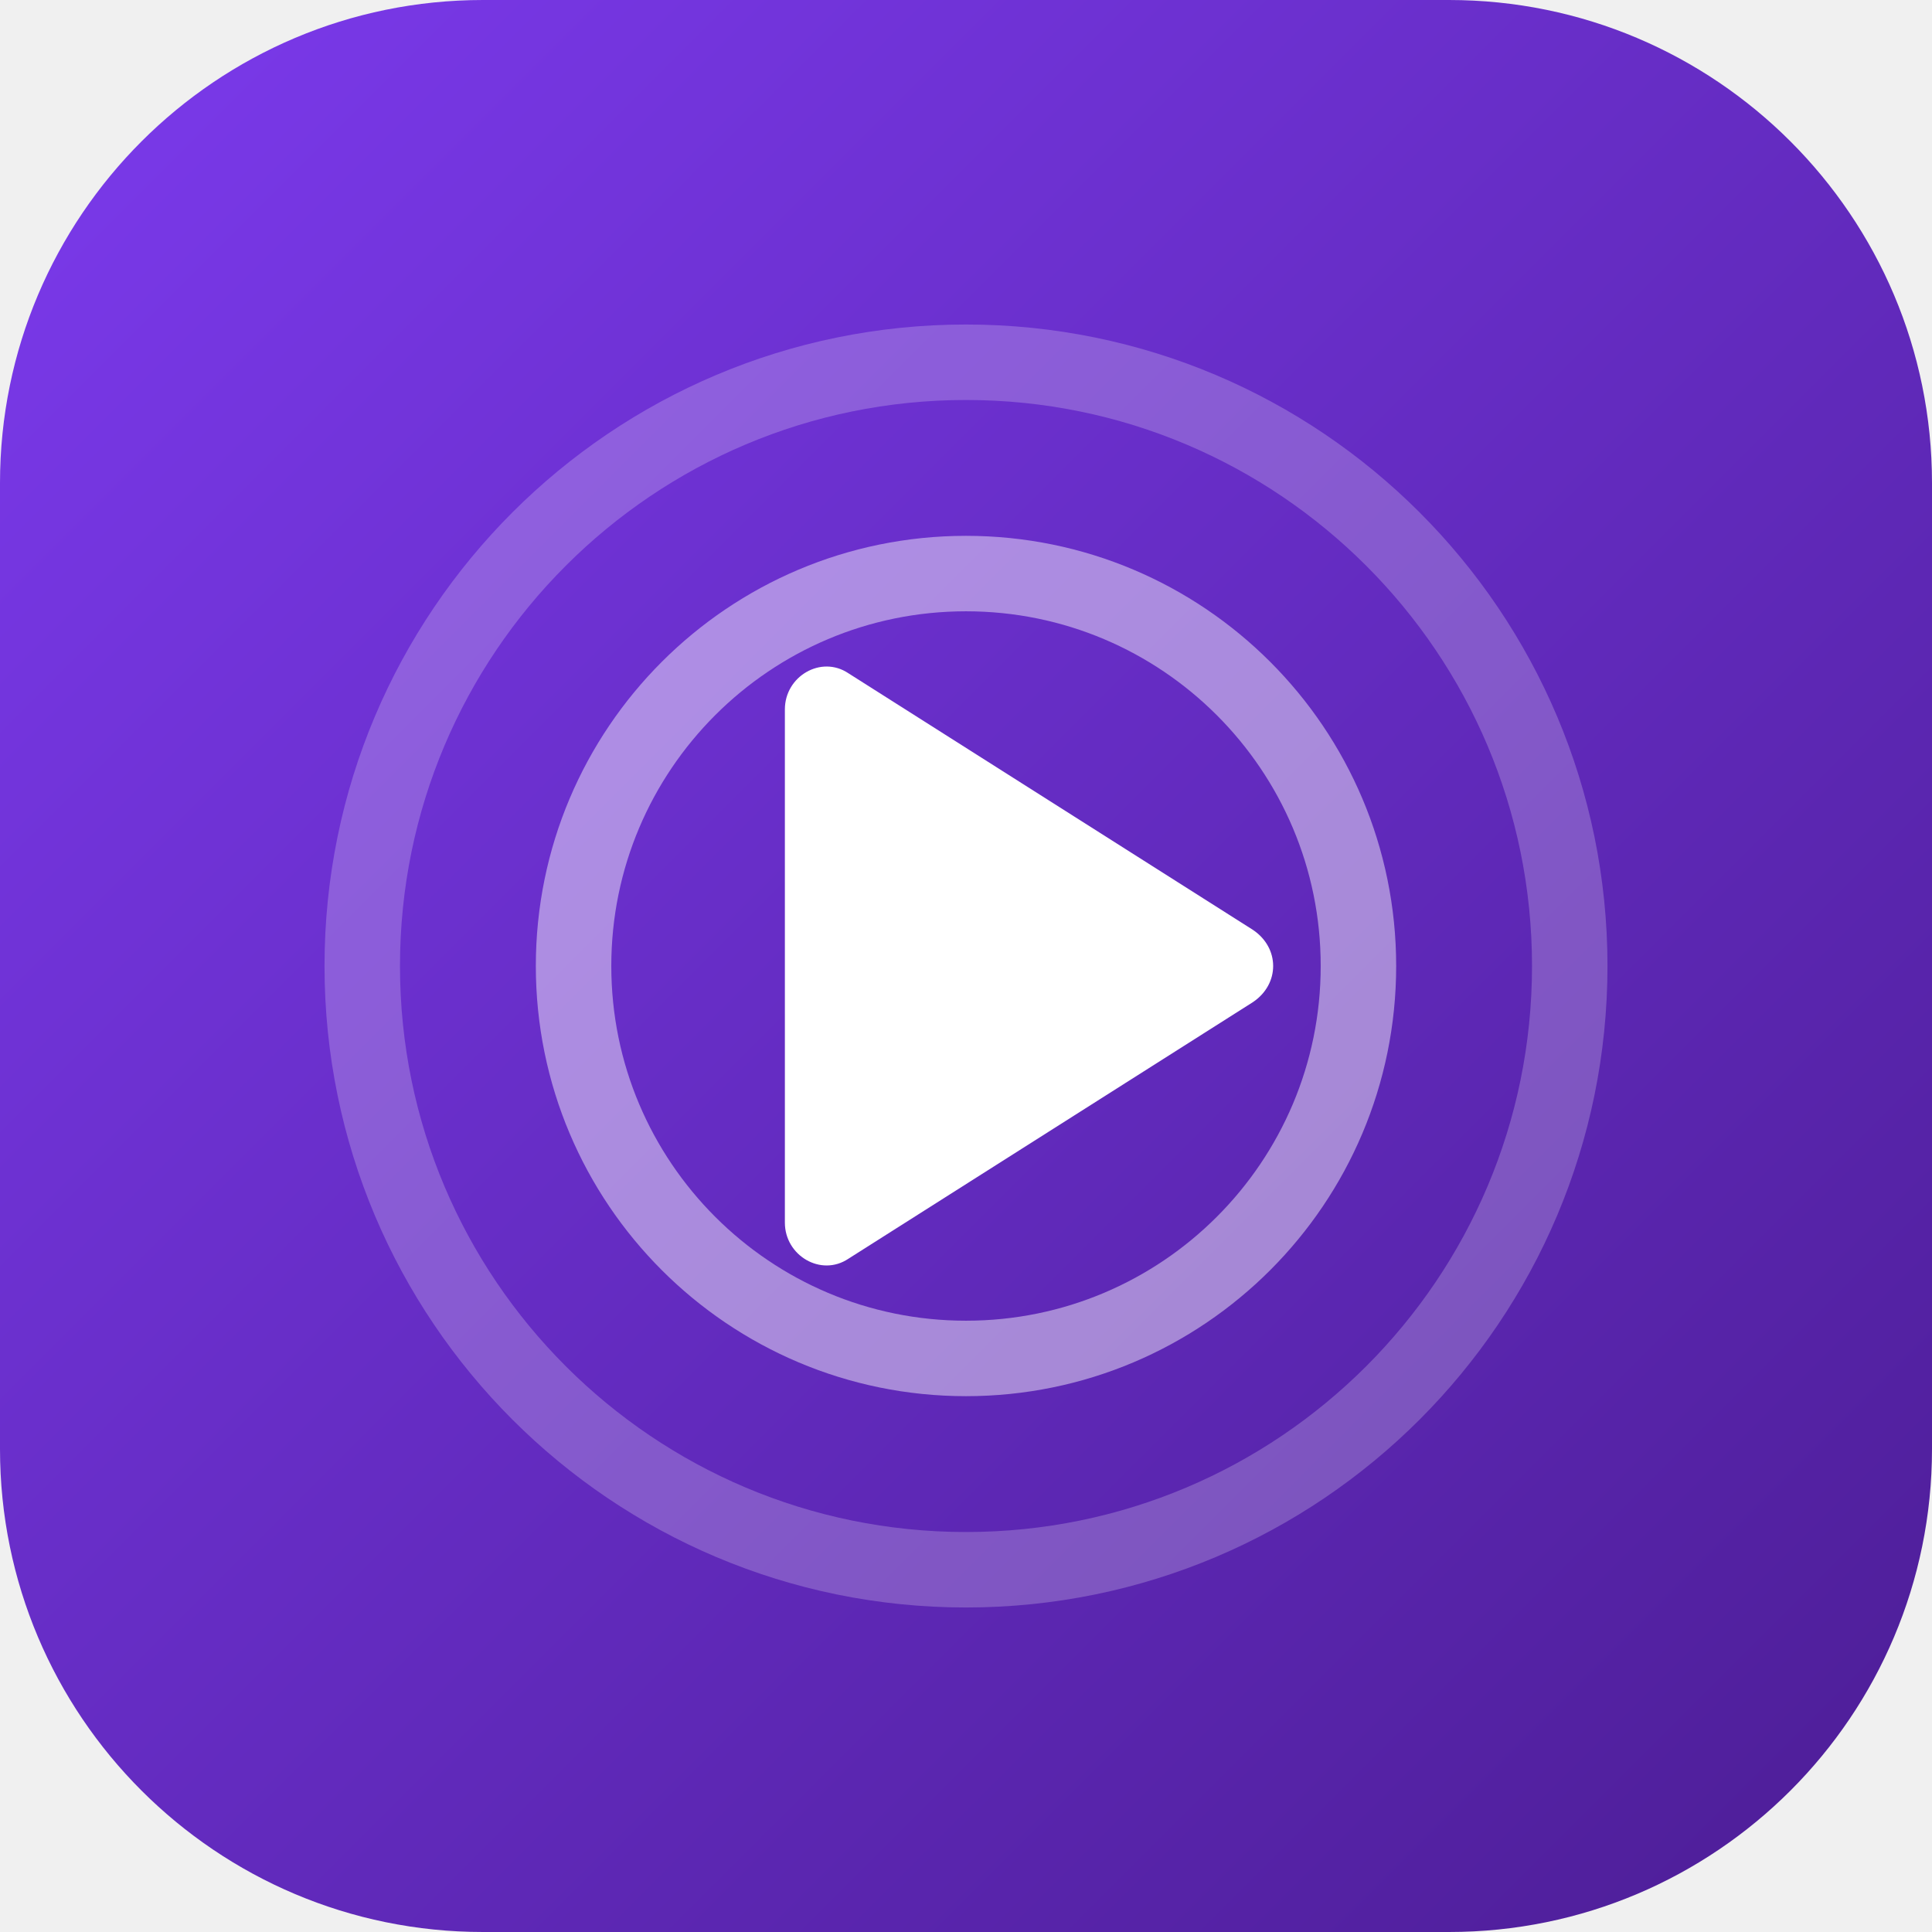
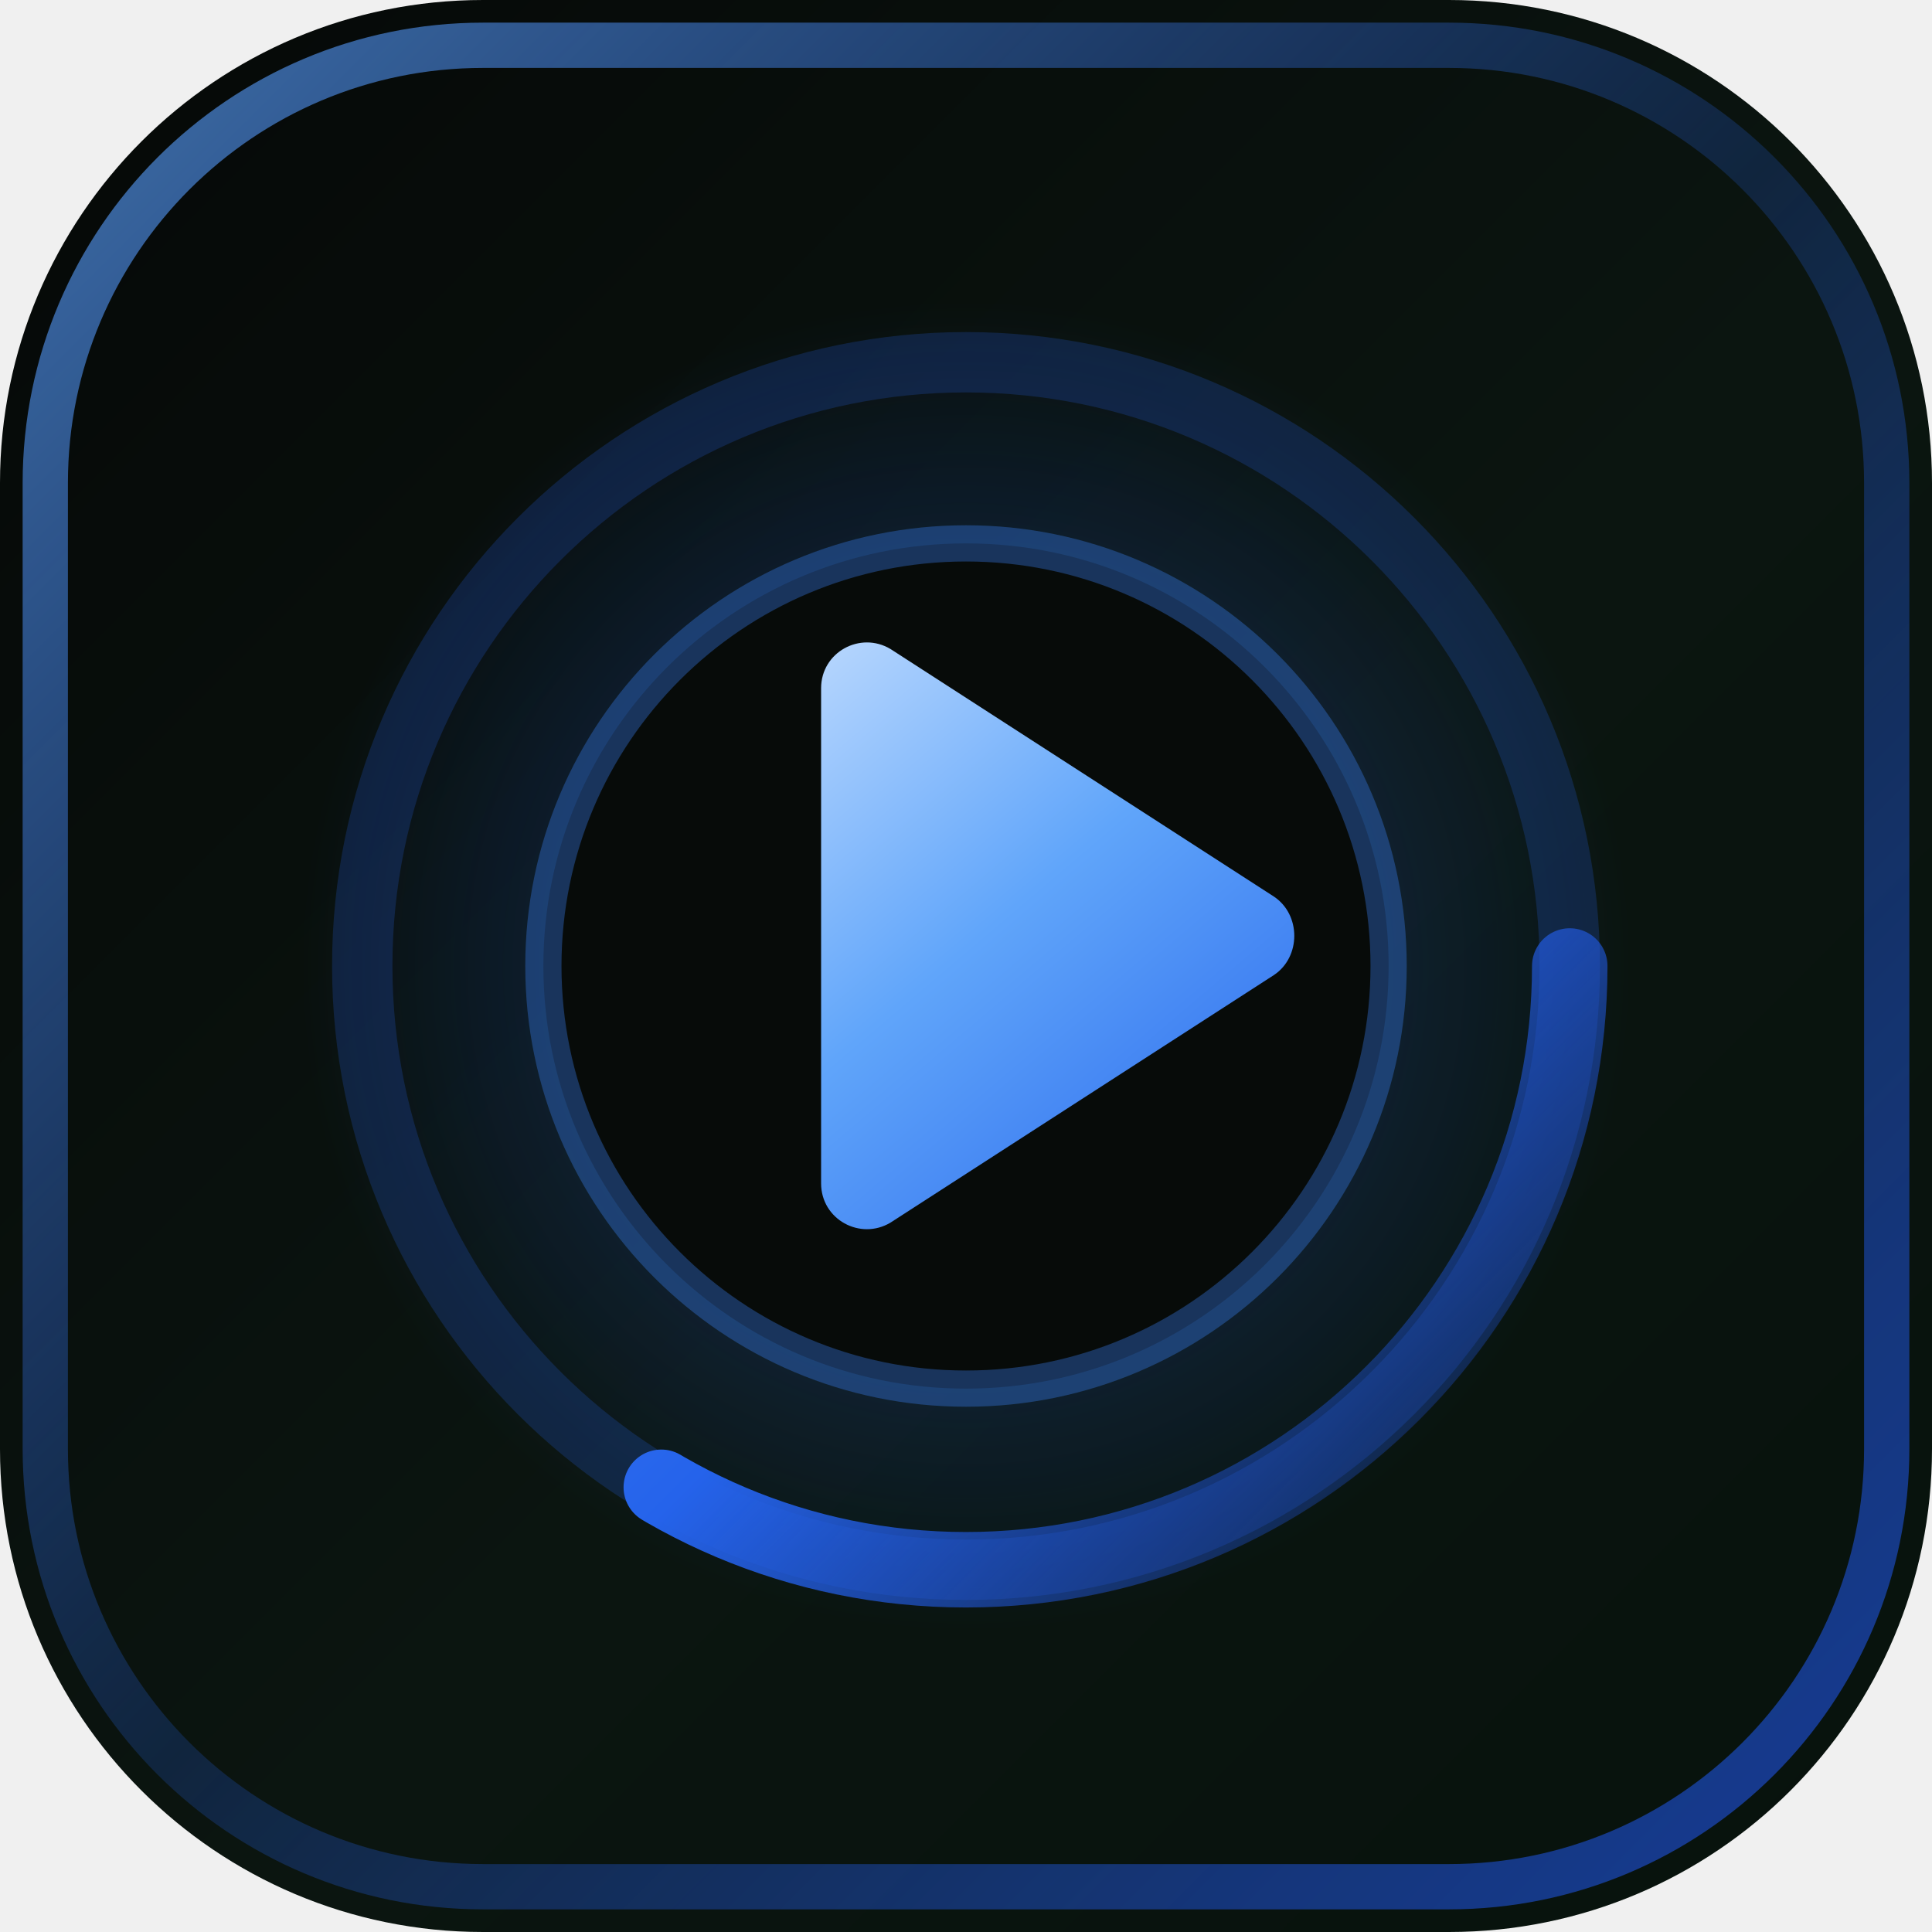
<svg xmlns="http://www.w3.org/2000/svg" viewBox="0 0 64 64" fill="none">
-   <rect width="64" height="64" rx="16" fill="url(#grad)" />
-   <circle cx="32" cy="32" r="20" stroke="white" stroke-opacity="0.22" stroke-width="2.5" />
-   <circle cx="32" cy="32" r="13" stroke="white" stroke-opacity="0.45" stroke-width="2.5" />
-   <path d="M26 23.5C26 22.4 27.2 21.7 28.1 22.3L41.5 30.8C42.4 31.4 42.4 32.6 41.5 33.2L28.1 41.7C27.2 42.3 26 41.6 26 40.5V23.5Z" fill="white" />
+   <style>
+     @keyframes scOrbit {
+       0% { transform: rotate(0deg); }
+       100% { transform: rotate(360deg); }
+     }
+     @keyframes scPulse {
+       0%, 100% { opacity: 0.45; transform: scale(0.96); }
+       50% { opacity: 0.95; transform: scale(1.04); }
+     }
+     .sc-ring {
+       transform-origin: 32px 32px;
+       animation: scOrbit 8s linear infinite;
+     }
+     .sc-glow {
+       transform-origin: 32px 32px;
+       animation: scPulse 3.2s ease-in-out infinite;
+     }
+   </style>
+   <rect width="64" height="64" rx="16" fill="url(#bgGrad)" />
+   <rect x="1.5" y="1.5" width="61" height="61" rx="14.5" stroke="url(#borderGrad)" stroke-width="1.5" stroke-opacity="0.7" />
+   <circle class="sc-glow" cx="32" cy="32" r="22" fill="url(#auraGrad)" />
+   <circle cx="32" cy="32" r="20" stroke="#2563eb" stroke-opacity="0.22" stroke-width="2" />
+   <circle class="sc-ring" cx="32" cy="32" r="20" stroke="url(#ringGrad)" stroke-width="2.5" stroke-linecap="round" stroke-dasharray="42 84" />
+   <circle cx="32" cy="32" r="14" fill="#070B09" stroke="#3b82f6" stroke-opacity="0.35" stroke-width="1.2" />
+   <path d="M27.2 22.8C27.2 21.6 28.5 20.9 29.5 21.5L42.2 29.7C43.1 30.3 43.1 31.7 42.2 32.3L29.5 40.5C28.5 41.1 27.2 40.4 27.2 39.2V22.8Z" fill="url(#playGrad)" />
  <defs>
-     <linearGradient id="grad" x1="0" y1="0" x2="64" y2="64" gradientUnits="userSpaceOnUse">
-       <stop stop-color="#7C3AED" />
-       <stop offset="1" stop-color="#4C1D95" />
+     <linearGradient id="bgGrad" x1="0" y1="0" x2="64" y2="64" gradientUnits="userSpaceOnUse">
+       <stop stop-color="#050807" />
+       <stop offset="0.55" stop-color="#0B1510" />
+       <stop offset="1" stop-color="#07120C" />
+     </linearGradient>
+     <linearGradient id="borderGrad" x1="0" y1="0" x2="64" y2="64" gradientUnits="userSpaceOnUse">
+       <stop stop-color="#60a5fa" />
+       <stop offset="0.5" stop-color="#2563eb" stop-opacity="0.3" />
+       <stop offset="1" stop-color="#1d4ed8" />
+     </linearGradient>
+     <radialGradient id="auraGrad" cx="0" cy="0" r="1" gradientUnits="userSpaceOnUse" gradientTransform="translate(32 32) rotate(90) scale(22)">
+       <stop stop-color="#2563eb" stop-opacity="0.38" />
+       <stop offset="1" stop-color="#2563eb" stop-opacity="0" />
+     </radialGradient>
+     <linearGradient id="ringGrad" x1="12" y1="12" x2="52" y2="52" gradientUnits="userSpaceOnUse">
+       <stop stop-color="#60a5fa" />
+       <stop offset="0.6" stop-color="#2563eb" />
+       <stop offset="1" stop-color="#1d4ed8" stop-opacity="0" />
+     </linearGradient>
+     <linearGradient id="playGrad" x1="26" y1="21" x2="43" y2="41" gradientUnits="userSpaceOnUse">
+       <stop stop-color="#bfdbfe" />
+       <stop offset="0.45" stop-color="#60a5fa" />
+       <stop offset="1" stop-color="#2563eb" />
    </linearGradient>
  </defs>
</svg>
